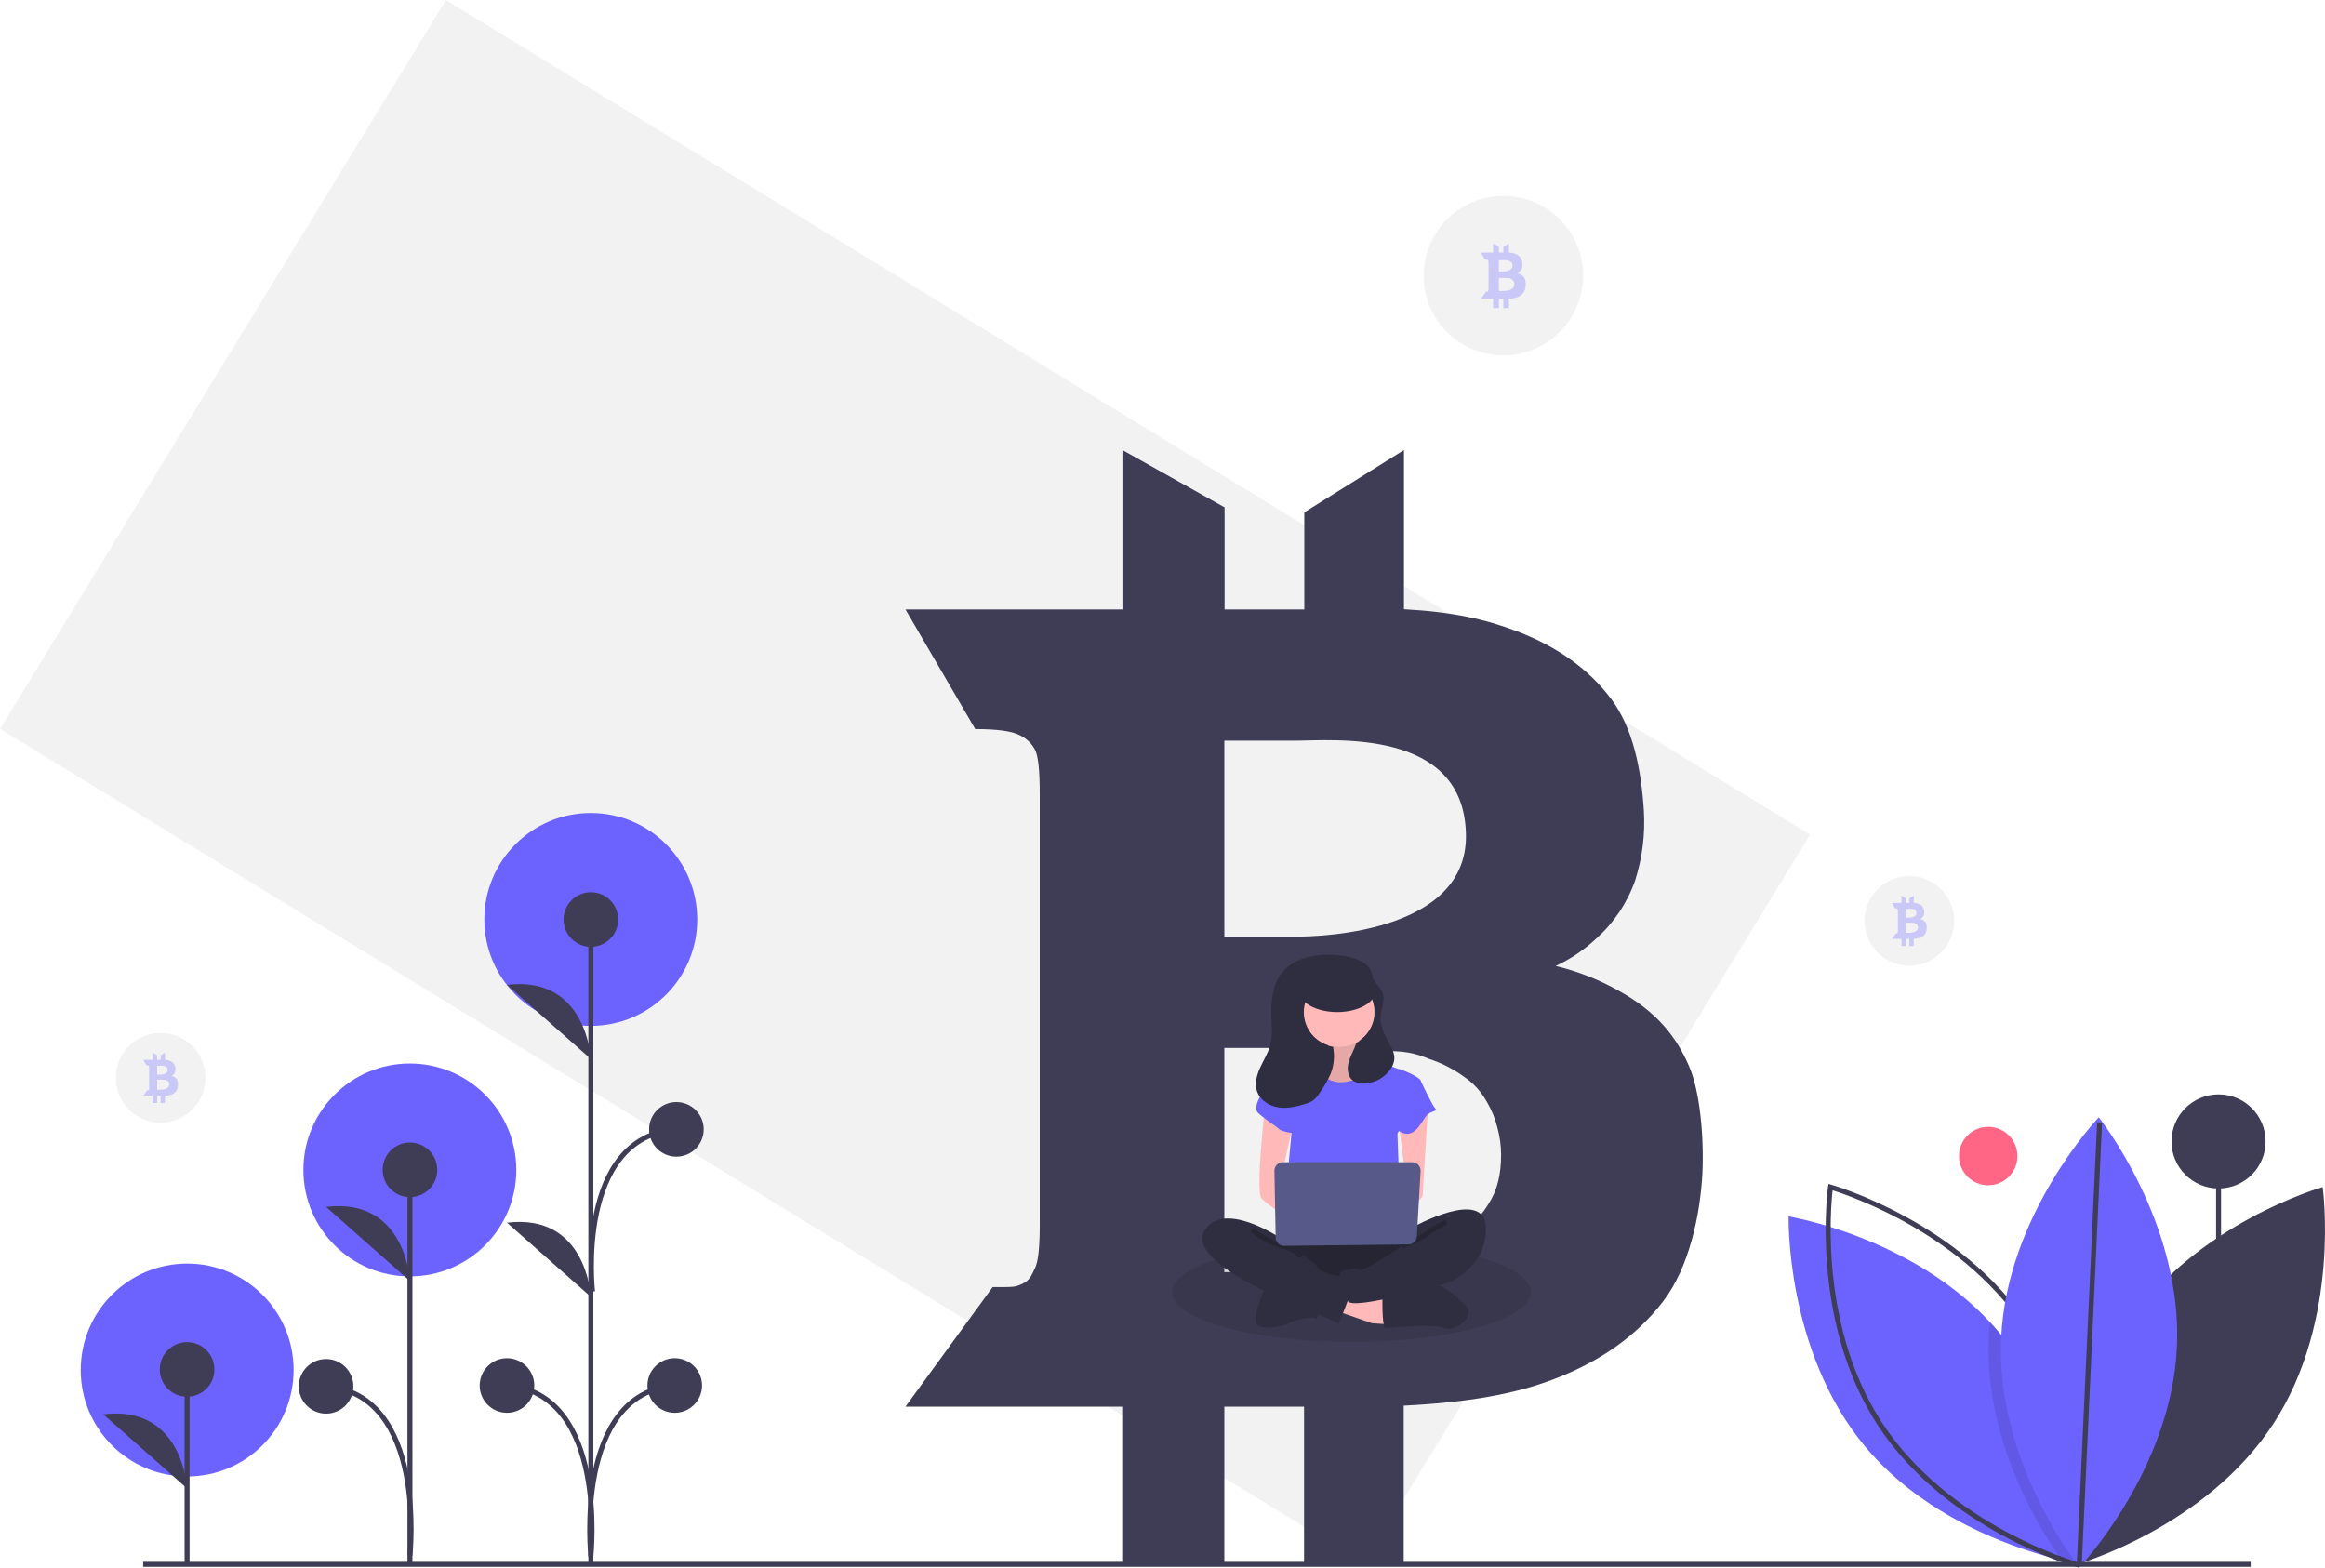
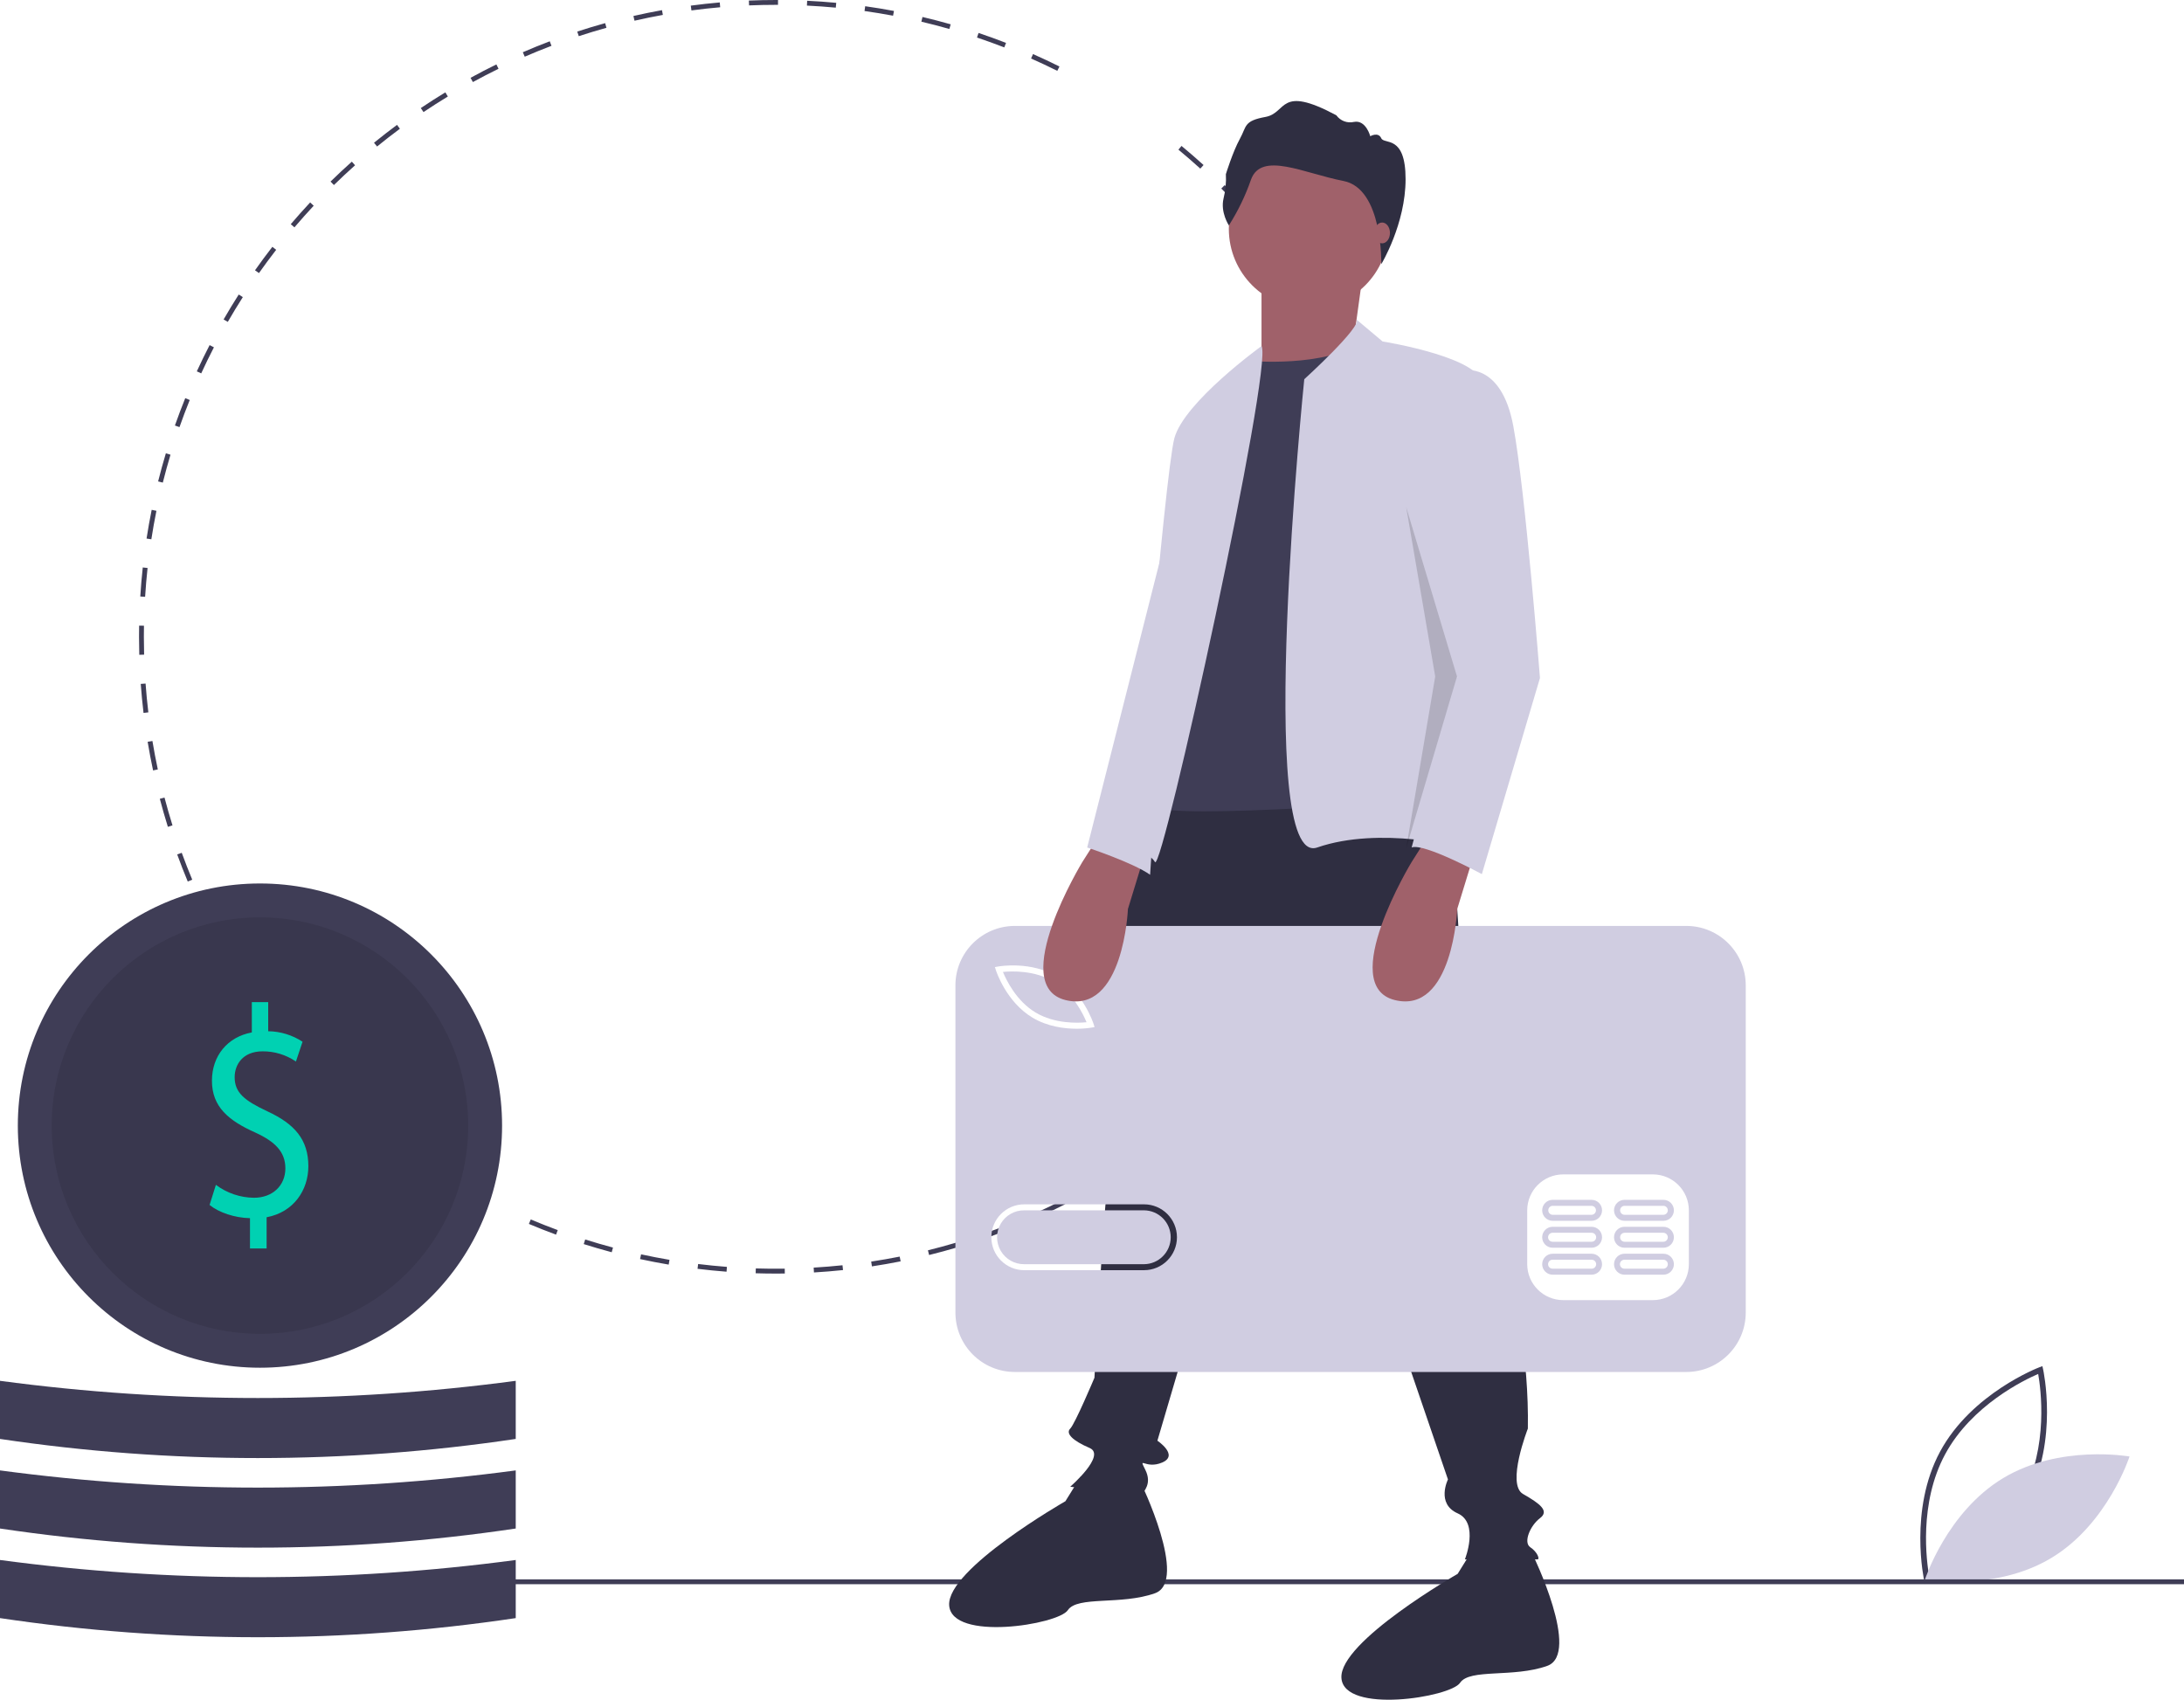
- <svg xmlns="http://www.w3.org/2000/svg" id="b8075969-ef49-4240-a25e-f088236f2735" data-name="Layer 1" width="933.321" height="629.287" viewBox="0 0 933.321 629.287">
-   <circle cx="603.482" cy="110.659" r="32" fill="#f2f2f2" />
-   <rect x="175.661" y="277.725" width="642" height="343" transform="translate(174.1087 -328.5784) rotate(31.45906)" fill="#f2f2f2" />
-   <path d="M811.321,563.266c-5-11.5-12.7-21.6-28.1-30.1a98.147,98.147,0,0,0-25.4-10,62.219,62.219,0,0,0,16.3-11,56.368,56.368,0,0,0,15.6-23.3,77.109,77.109,0,0,0,3.5-28.2c-1.1-16.8-4.4-33.1-13.2-44.8s-21.2-20.7-37.6-27c-12.6-4.8-25.5-7.8-45.5-8.9v-63.9l-40,25v39h-32v-41l-41-23v64h-87.1l28,48c8.65.01,14.51.81,17.5,2.3a13.225,13.225,0,0,1,6.5,6c1.3,2.5,1.9,8.4,1.9,17.5v173.2c0,9-.6,14.8-1.9,17.4s-2,4.9-5.1,6.3-3.2,1.3-11.8,1.3h-.1l-35,48h87v64h41v-64h32v64h40v-64.4c26-1.3,44.5-4.7,59.4-10.3,19.3-7.2,34.1-17.7,44.7-31.5s14.9-34.9,15.8-51.2C817.421,592.166,815.821,573.466,811.321,563.266Zm-186.5-129.2h.01v-1.33h27.96c15.73,0,68.15-5.24,69.02,37.57.88,42.81-69.02,41.06-69.02,41.06h-27.96v-3.3h-.01Zm0,122h32c6.5,0,28.86.99,37,1.36a35.499,35.499,0,0,1,9.76,1.74c1.15.39,2.24.83,3.42,1.32a49.732,49.732,0,0,1,13.79,6.98,28.807,28.807,0,0,1,7.13,6.7,38.229,38.229,0,0,1,2.36,3.69,37.473,37.473,0,0,1,4.17,10.29,41.737,41.737,0,0,1,1.47,10.72c0,7.79-1.44,14.24-4.99,19.7-4.81,8.06-12.7,13.77-21.58,17.8-22.96,10.44-52.53,9.7-52.53,9.7h-32Z" transform="translate(-133.3394 -135.4067)" fill="#3f3d56" />
-   <path d="M745.481,247.412a3.437,3.437,0,0,0-1.575-1.747,5.393,5.393,0,0,0-1.424-.58,3.482,3.482,0,0,0,.914-.638,3.282,3.282,0,0,0,.875-1.352,4.623,4.623,0,0,0,.196-1.637,4.992,4.992,0,0,0-.74-2.6,4.633,4.633,0,0,0-2.108-1.567,7.682,7.682,0,0,0-2.551-.517v-3.708l-2.242,1.451V236.78h-1.794v-2.379l-2.298-1.335V236.78h-4.883l1.57,2.786a2.447,2.447,0,0,1,.981.133.752.752,0,0,1,.364.348,2.884,2.884,0,0,1,.107,1.016v10.052a2.888,2.888,0,0,1-.107,1.01c-.073.151-.112.284-.286.366s-.179.075-.661.075h-.006l-1.962,2.786h4.877v3.714h2.298v-3.714h1.794v3.714H739.062v-3.737a10.628,10.628,0,0,0,3.33-.598,5.476,5.476,0,0,0,2.506-1.828,5.802,5.802,0,0,0,.886-2.971A6.754,6.754,0,0,0,745.481,247.412ZM735.026,239.914h.001v-.077h1.567c.882,0,3.82-.304,3.869,2.18.049,2.485-3.869,2.383-3.869,2.383H735.026v-.192h-.001Zm0,7.08h1.794c.364,0,1.618.057,2.074.079a1.929,1.929,0,0,1,.547.101c.064.023.126.048.192.077a2.753,2.753,0,0,1,.773.405,1.639,1.639,0,0,1,.4.389,2.482,2.482,0,0,1,.366.811,2.502,2.502,0,0,1,.082.622,2.085,2.085,0,0,1-.28,1.143,2.648,2.648,0,0,1-1.21,1.033,7.554,7.554,0,0,1-2.945.563h-1.794Z" transform="translate(-133.3394 -135.4067)" fill="#6c63ff" opacity="0.3" />
-   <circle cx="798.13" cy="464.063" r="11.729" fill="#ff6584" />
-   <line x1="890.596" y1="591.744" x2="890.596" y2="458.194" fill="#3f3d56" stroke="#3f3d56" stroke-miterlimit="10" stroke-width="2" />
-   <circle cx="890.596" cy="458.194" r="18.886" fill="#3f3d56" />
-   <path d="M986.741,668.376c-27.28,41.835-19.805,95.043-19.805,95.043s51.704-14.619,78.983-56.454,19.805-95.043,19.805-95.043S1014.02,626.542,986.741,668.376Z" transform="translate(-133.3394 -135.4067)" fill="#3f3d56" />
-   <path d="M966.791,762.933s-.664-.106-1.886-.353c-.975-.198-2.317-.48-3.956-.869-14.652-3.455-53.608-15.133-79.077-45.837-31.877-38.447-30.534-92.161-30.534-92.161s48.74,7.92,80.857,42.446q2.088,2.225,4.062,4.613c27.737,33.452,30.322,78.462,30.527,89.589C966.812,762.028,966.791,762.933,966.791,762.933Z" transform="translate(-133.3394 -135.4067)" fill="#6c63ff" />
-   <path d="M947.131,668.376c27.28,41.835,19.805,95.043,19.805,95.043s-51.704-14.619-78.983-56.454-19.805-95.043-19.805-95.043S919.851,626.542,947.131,668.376Z" transform="translate(-133.3394 -135.4067)" fill="none" stroke="#3f3d56" stroke-miterlimit="10" stroke-width="2" />
-   <path d="M966.783,760.361c-.721.869-1.356,1.611-1.879,2.218-1.159,1.321-1.816,2.014-1.816,2.014s-.798-1.003-2.141-2.882c-7.369-10.272-31.071-46.797-29.241-88.989q.148-3.317.487-6.563,2.088,2.225,4.062,4.613C963.993,704.224,966.579,749.234,966.783,760.361Z" transform="translate(-133.3394 -135.4067)" opacity="0.1" />
-   <path d="M1007.232,675.773c-2.156,49.896-39.195,88.82-39.195,88.82s-33.543-41.974-31.387-91.871,39.195-88.82,39.195-88.82S1009.388,625.876,1007.232,675.773Z" transform="translate(-133.3394 -135.4067)" fill="#6c63ff" />
-   <line x1="834.697" y1="627.774" x2="842.84" y2="450.531" fill="none" stroke="#3f3d56" stroke-miterlimit="10" stroke-width="2" />
-   <line x1="57.472" y1="627.968" x2="903.492" y2="627.968" fill="none" stroke="#3f3d56" stroke-miterlimit="10" stroke-width="2" />
-   <circle cx="237.156" cy="369.084" r="42.73" fill="#6c63ff" />
-   <circle cx="164.526" cy="469.648" r="42.73" fill="#6c63ff" />
-   <circle cx="75.136" cy="549.96" r="42.73" fill="#6c63ff" />
-   <line x1="75.098" y1="627.235" x2="75.098" y2="549.725" fill="#3f3d56" stroke="#3f3d56" stroke-miterlimit="10" stroke-width="2" />
-   <circle cx="75.098" cy="549.725" r="10.961" fill="#3f3d56" />
-   <path d="M208.437,732.903s-1.566-33.678-33.666-29.764" transform="translate(-133.3394 -135.4067)" fill="#3f3d56" />
-   <line x1="237.182" y1="627.779" x2="237.182" y2="369.241" fill="#3f3d56" stroke="#3f3d56" stroke-miterlimit="10" stroke-width="2" />
-   <circle cx="237.182" cy="369.119" r="10.961" fill="#3f3d56" />
-   <circle cx="203.516" cy="556.172" r="10.961" fill="#3f3d56" />
-   <path d="M370.522,560.515s-1.566-33.678-33.666-29.764" transform="translate(-133.3394 -135.4067)" fill="#3f3d56" />
-   <path d="M370.522,655.989s-1.566-33.678-33.666-29.764" transform="translate(-133.3394 -135.4067)" fill="#3f3d56" />
-   <path d="M370.522,760.173s7.046-65.462-33.666-68.594" transform="translate(-133.3394 -135.4067)" fill="none" stroke="#3f3d56" stroke-miterlimit="10" stroke-width="2" />
-   <circle cx="270.853" cy="556.172" r="10.961" fill="#3f3d56" />
-   <path d="M370.527,760.173s-7.046-65.462,33.666-68.594" transform="translate(-133.3394 -135.4067)" fill="none" stroke="#3f3d56" stroke-miterlimit="10" stroke-width="2" />
-   <circle cx="271.521" cy="453.354" r="10.961" fill="#3f3d56" />
-   <path d="M371.194,653.862s-7.046-61.97,33.666-65.102" transform="translate(-133.3394 -135.4067)" fill="none" stroke="#3f3d56" stroke-miterlimit="10" stroke-width="2" />
-   <line x1="164.565" y1="627.414" x2="164.565" y2="469.601" fill="#3f3d56" stroke="#3f3d56" stroke-miterlimit="10" stroke-width="2" />
-   <circle cx="164.565" cy="469.601" r="10.961" fill="#3f3d56" />
-   <path d="M297.904,649.647s-1.566-33.678-33.666-29.764" transform="translate(-133.3394 -135.4067)" fill="#3f3d56" />
-   <path d="M297.904,759.808s7.046-64.764-33.666-67.895" transform="translate(-133.3394 -135.4067)" fill="none" stroke="#3f3d56" stroke-miterlimit="10" stroke-width="2" />
-   <circle cx="130.899" cy="556.506" r="10.961" fill="#3f3d56" />
-   <circle cx="766.482" cy="369.659" r="18" fill="#f2f2f2" />
-   <path d="M709.351,636.366c-22.96,10.44-52.53,9.7-52.53,9.7h-32v-6.11c13.04-3.64,31.07-5.89,51-5.89A233.659,233.659,0,0,1,709.351,636.366Z" transform="translate(-133.3394 -135.4067)" opacity="0.1" />
-   <path d="M747.821,654.066c0,11.05-32.24,20-72,20s-72-8.95-72-20c0-5.51,8.02-10.5,21-14.11v6.11h32s29.57.74,52.53-9.7C732.221,639.706,747.821,646.376,747.821,654.066Z" transform="translate(-133.3394 -135.4067)" opacity="0.1" />
-   <rect x="521.043" y="394.129" width="30.635" height="30.69" fill="#2f2e41" />
-   <path d="M665.775,551.238s2.536,8.875-1.902,9.509a17.323,17.323,0,0,0-7.607,3.17l8.241,10.777h15.214l9.509-9.509s-12.679-9.509-10.143-15.214S665.775,551.238,665.775,551.238Z" transform="translate(-133.3394 -135.4067)" fill="#ffb9b9" />
-   <path d="M665.775,551.238s2.536,8.875-1.902,9.509a17.323,17.323,0,0,0-7.607,3.17l8.241,10.777h15.214l9.509-9.509s-12.679-9.509-10.143-15.214S665.775,551.238,665.775,551.238Z" transform="translate(-133.3394 -135.4067)" opacity="0.1" />
-   <polygon points="536.239 526.136 550.82 531.207 560.962 531.841 560.328 522.966 539.409 516.779 536.239 526.136" fill="#ffb9b9" />
-   <path d="M688.279,659.641s0,8.875,1.268,8.875,18.384-1.902,23.456,0,12.679-5.071,8.875-8.875-10.008-9.509-13.879-8.241-19.719,4.438-19.719,4.438Z" transform="translate(-133.3394 -135.4067)" fill="#2f2e41" />
-   <path d="M641.685,651.4s-7.607,15.214-2.536,16.482,10.777-.634,11.411-1.268,9.509-3.17,10.777-1.902,1.268-5.071,1.268-5.071Z" transform="translate(-133.3394 -135.4067)" fill="#2f2e41" />
-   <path d="M648.025,630.48s-12.045,16.482-3.17,20.92,51.349,4.438,54.518,0,4.438-18.384,0-19.652S648.025,630.48,648.025,630.48Z" transform="translate(-133.3394 -135.4067)" fill="#2f2e41" />
-   <path d="M648.025,630.48s-12.045,16.482-3.17,20.92,51.349,4.438,54.518,0,4.438-18.384,0-19.652S648.025,630.48,648.025,630.48Z" transform="translate(-133.3394 -135.4067)" opacity="0.2" />
-   <circle cx="537.507" cy="405.689" r="14.58" fill="#ffb9b9" />
-   <path d="M648.025,563.917l12.679-2.536s3.17,10.143,13.313,8.241,12.679-8.241,12.679-8.241,7.607,3.17,8.241,3.17,8.875,3.17,8.875,5.071-9.509,20.92-9.509,20.92l1.268,34.232-46.911-1.268,3.17-33.598Z" transform="translate(-133.3394 -135.4067)" fill="#6c63ff" />
-   <path d="M641.051,580.399s-3.804,33.598-1.268,36.134,12.679,9.509,12.679,9.509v-7.607l-5.071-9.509,5.071-22.188Z" transform="translate(-133.3394 -135.4067)" fill="#ffb9b9" />
-   <path d="M706.663,579.448s-2.219,34.549-2.219,35.817-5.705,5.705-7.607,5.705-3.17-3.17-3.17-3.17l4.438-5.071-3.17-25.991Z" transform="translate(-133.3394 -135.4067)" fill="#ffb9b9" />
-   <path d="M700.641,627.944s28.527-15.848,29.161,0-14.58,22.188-14.58,22.188-39.304,11.786-40.889,7.478-4.754-11.281-2.219-11.915,5.705-1.902,6.973-.634,17.116-9.509,17.116-9.509Z" transform="translate(-133.3394 -135.4067)" fill="#2f2e41" />
-   <path d="M713.954,626.042s-5.705,2.536-7.607,4.438-10.143,5.071-10.143,5.071" transform="translate(-133.3394 -135.4067)" fill="none" stroke="#000" stroke-miterlimit="10" stroke-width="2" opacity="0.2" />
-   <path d="M651.828,565.185l-3.804-1.268s-13.947,14.58-9.509,18.384,6.973,5.071,8.241,6.339,7.607,1.902,7.607,1.902Z" transform="translate(-133.3394 -135.4067)" fill="#6c63ff" />
-   <path d="M698.105,568.355l5.705,1.268s4.438,9.509,5.705,10.777-1.902.634-3.804,3.17-3.804,6.973-7.607,6.973-8.875-6.339-8.875-6.339Z" transform="translate(-133.3394 -135.4067)" fill="#6c63ff" />
-   <path d="M649.293,633.65s-24.089-17.116-32.331-4.438,35.5,29.795,41.84,32.331,12.045,5.071,12.045,5.071,5.705-13.947,5.705-16.482-4.438-2.536-5.705-2.536-6.973-1.268-8.241-3.17S649.293,633.65,649.293,633.65Z" transform="translate(-133.3394 -135.4067)" fill="#2f2e41" />
-   <path d="M635.98,629.212s6.339,5.071,12.045,6.339,7.607,4.438,7.607,4.438" transform="translate(-133.3394 -135.4067)" fill="none" stroke="#000" stroke-miterlimit="10" stroke-width="2" opacity="0.2" />
-   <path d="M644.92,605.376l.506,26.841a3.36,3.36,0,0,0,3.397,3.296l49.949-.561a3.36,3.36,0,0,0,3.317-3.166l1.516-26.28a3.36,3.36,0,0,0-3.355-3.554H648.279A3.36,3.36,0,0,0,644.92,605.376Z" transform="translate(-133.3394 -135.4067)" fill="#575a89" />
-   <path d="M639.142,564.077c1.36-3.002,3.189-5.819,4.06-8.998,1.044-3.81.638-7.841.513-11.789a37.017,37.017,0,0,1,.884-10.403,17.885,17.885,0,0,1,5.142-8.953c6.643-5.931,18.802-6.356,26.914-3.888,3.198.973,6.605,2.827,7.398,6.074.12.49.173.995.307,1.482.664,2.418,3.138,3.948,4.03,6.291,1.154,3.031-.626,6.327-.858,9.561-.272,3.777,1.585,7.344,3.415,10.659,1.088,1.971,2.219,4.07,2.111,6.318a7.982,7.982,0,0,1-1.092,3.483,13.281,13.281,0,0,1-11.156,6.395,6.999,6.999,0,0,1-4.179-.987c-1.98-1.363-2.56-4.108-2.147-6.476s1.614-4.51,2.556-6.721c.289-.679.55-1.369.79-2.066a14.186,14.186,0,1,0-9.357,1.587,19.216,19.216,0,0,1-.931,10.685,40.347,40.347,0,0,1-4.487,7.823,10.801,10.801,0,0,1-2.858,3.199,10.143,10.143,0,0,1-2.435,1.04c-3.581,1.152-7.351,2.078-11.077,1.56s-7.415-2.765-8.684-6.306C636.888,570.546,637.781,567.079,639.142,564.077Z" transform="translate(-133.3394 -135.4067)" fill="#2f2e41" />
-   <ellipse cx="536.801" cy="397.502" rx="15.474" ry="8.768" fill="#2f2e41" />
-   <path d="M906.55,506.112a2.671,2.671,0,0,0-1.224-1.357,4.191,4.191,0,0,0-1.106-.451,2.706,2.706,0,0,0,.71-.496,2.55,2.55,0,0,0,.68-1.051,3.592,3.592,0,0,0,.152-1.272,3.879,3.879,0,0,0-.575-2.02,3.6,3.6,0,0,0-1.638-1.218,5.969,5.969,0,0,0-1.982-.401v-2.882l-1.742,1.127v1.759h-1.394v-1.849l-1.786-1.037v2.886h-3.794l1.22,2.165a1.902,1.902,0,0,1,.762.104.585.585,0,0,1,.283.271,2.241,2.241,0,0,1,.083.789v7.811a2.244,2.244,0,0,1-.083.785c-.057.117-.087.221-.222.284s-.139.059-.514.059h-.004l-1.525,2.165H896.64v2.886h1.786v-2.886h1.394v2.886h1.742v-2.904a8.259,8.259,0,0,0,2.588-.465,4.256,4.256,0,0,0,1.947-1.421,4.508,4.508,0,0,0,.688-2.309A5.248,5.248,0,0,0,906.55,506.112Zm-8.124-5.827h0v-.06h1.218c.685,0,2.969-.236,3.007,1.694.038,1.931-3.007,1.852-3.007,1.852h-1.218v-.149H898.426Zm0,5.502h1.394c.283,0,1.257.045,1.612.061a1.499,1.499,0,0,1,.425.078c.05.018.098.037.149.06a2.139,2.139,0,0,1,.601.315,1.274,1.274,0,0,1,.311.302,1.928,1.928,0,0,1,.284.63,1.945,1.945,0,0,1,.064.483,1.62,1.62,0,0,1-.217.888,2.058,2.058,0,0,1-.94.803,5.87,5.87,0,0,1-2.288.437h-1.394Z" transform="translate(-133.3394 -135.4067)" fill="#6c63ff" opacity="0.3" />
-   <circle cx="64.482" cy="432.659" r="18" fill="#f2f2f2" />
-   <path d="M204.55,569.112a2.671,2.671,0,0,0-1.224-1.357,4.191,4.191,0,0,0-1.106-.451,2.706,2.706,0,0,0,.71-.496,2.55,2.55,0,0,0,.68-1.051,3.592,3.592,0,0,0,.152-1.272,3.879,3.879,0,0,0-.575-2.02,3.6,3.6,0,0,0-1.638-1.218,5.969,5.969,0,0,0-1.982-.401v-2.882l-1.742,1.127v1.759h-1.394v-1.849l-1.786-1.037v2.886h-3.794l1.22,2.165a1.902,1.902,0,0,1,.762.104.585.585,0,0,1,.283.271,2.241,2.241,0,0,1,.083.789v7.811a2.244,2.244,0,0,1-.083.785c-.057.117-.087.221-.222.284s-.139.059-.514.059h-.004l-1.525,2.165H194.64v2.886h1.786v-2.886h1.394v2.886h1.742v-2.904a8.259,8.259,0,0,0,2.588-.465,4.256,4.256,0,0,0,1.947-1.421,4.508,4.508,0,0,0,.688-2.309A5.248,5.248,0,0,0,204.55,569.112Zm-8.124-5.827h0v-.06h1.218c.685,0,2.969-.236,3.007,1.694.038,1.931-3.007,1.852-3.007,1.852h-1.218v-.149H196.426Zm0,5.502h1.394c.283,0,1.257.045,1.612.061a1.499,1.499,0,0,1,.425.078c.05.018.098.037.149.06a2.139,2.139,0,0,1,.601.315,1.274,1.274,0,0,1,.311.302,1.928,1.928,0,0,1,.284.63,1.945,1.945,0,0,1,.064.483,1.62,1.62,0,0,1-.217.888,2.058,2.058,0,0,1-.94.803,5.87,5.87,0,0,1-2.288.437h-1.394Z" transform="translate(-133.3394 -135.4067)" fill="#6c63ff" opacity="0.3" />
+ <svg xmlns="http://www.w3.org/2000/svg" id="b465a16a-1202-4755-ab2a-5eeee67c4d89" data-name="Layer 1" width="902" height="702.007" viewBox="0 0 902 702.007">
+   <path d="M965.712,741.859c-.066-.289-6.423-29.279,6.56-53.356,12.983-24.076,40.697-34.694,40.975-34.799l1.267-.475.299,1.32c.066.289,6.423,29.279-6.56,53.356-12.982,24.076-40.697,34.694-40.975,34.799l-1.267.475Zm47.065-85.409c-5.551,2.388-27.46,12.839-38.426,33.174-10.966,20.337-7.658,44.387-6.603,50.334,5.549-2.382,27.449-12.817,38.426-33.174C1017.14,686.448,1013.832,662.401,1012.777,656.45Z" transform="translate(-171.0002 -88.99633)" fill="#3f3d56" />
+   <path d="M998.331,699.459c-23.331,14.037-32.317,41.918-32.317,41.918s28.842,5.123,52.173-8.914,32.317-41.918,32.317-41.918S1021.663,685.422,998.331,699.459Z" transform="translate(-171.0002 -88.99633)" fill="#d0cde1" />
+   <path d="M491.419,614.996c-2.774,0-5.577-.044-8.328-.13l.062-1.998c3.95.123,7.981.157,11.95.103l.027,2Q493.277,614.996,491.419,614.996Zm15.745-.464-.117-1.996c3.956-.233,7.963-.562,11.909-.975l.209,1.988C515.188,613.967,511.151,614.298,507.164,614.532Zm-36.096-.312c-3.989-.306-8.021-.706-11.982-1.192l.244-1.984c3.932.481,7.932.88,11.891,1.183Zm60.039-2.199-.3-1.977c3.931-.597,7.892-1.289,11.77-2.06l.39,1.961C539.058,610.723,535.068,611.421,531.107,612.022Zm-83.935-.731c-3.941-.668-7.919-1.436-11.823-2.283l.424-1.955c3.875.842,7.822,1.604,11.733,2.266Zm107.548-3.962-.48-1.941c3.858-.954,7.738-2.009,11.532-3.134l.568,1.918C562.517,605.305,558.608,606.367,554.72,607.328ZM423.644,606.182c-3.866-1.028-7.756-2.159-11.562-3.363l.603-1.906c3.778,1.194,7.638,2.316,11.474,3.336Zm154.158-5.701L577.146,598.592c3.744-1.302,7.51-2.709,11.194-4.184l.742,1.857C585.371,597.751,581.576,599.169,577.802,600.481Zm-177.145-1.566c-3.754-1.38-7.532-2.869-11.228-4.426l.776-1.844c3.667,1.545,7.416,3.022,11.142,4.393Zm199.475-7.368-.828-1.82c3.596-1.634,7.21-3.378,10.742-5.184l.91,1.781C607.396,588.143,603.754,589.9,600.131,591.546Zm21.398-10.938-.99-1.736c3.448-1.968,6.891-4.036,10.229-6.148l1.068,1.689C628.473,576.541,625.005,578.626,621.53,580.608Zm20.323-12.857-1.145-1.639c3.247-2.269,6.487-4.645,9.631-7.061l1.219,1.586C648.391,563.072,645.126,565.465,641.853,567.75ZM337.027,564.934c-3.228-2.345-6.453-4.801-9.585-7.302l1.248-1.562c3.108,2.481,6.309,4.919,9.512,7.245Zm323.903-11.846-1.289-1.529c3.026-2.554,6.038-5.215,8.953-7.91l1.357,1.469C667.015,547.833,663.98,550.515,660.93,553.088Zm-342.728-3.186c-3.006-2.633-5.993-5.371-8.877-8.14l1.385-1.443c2.862,2.748,5.826,5.466,8.81,8.079Zm360.401-13.161-1.424-1.404c2.79-2.827,5.55-5.753,8.201-8.695l1.486,1.338C684.195,530.946,681.415,533.893,678.603,536.741Zm-377.773-3.512c-2.758-2.9-5.482-5.898-8.097-8.91l1.511-1.311c2.594,2.989,5.297,5.964,8.035,8.842ZM694.723,518.85l-1.545-1.27c2.521-3.067,5.002-6.232,7.378-9.409l1.602,1.197C699.764,512.57,697.263,515.76,694.723,518.85ZM285.052,515.053c-2.477-3.13-4.916-6.361-7.25-9.604l1.623-1.168c2.316,3.218,4.736,6.425,7.195,9.532ZM709.152,499.556l-1.654-1.123c2.23-3.284,4.415-6.664,6.492-10.048l1.705,1.047C713.6,492.841,711.399,496.247,709.152,499.556ZM271.001,495.527c-2.179-3.341-4.312-6.778-6.34-10.22l1.723-1.016c2.013,3.415,4.129,6.827,6.292,10.142Zm450.766-16.511-1.75-.967c1.92-3.475,3.785-7.043,5.546-10.606l1.793.887C725.583,471.919,723.702,475.515,721.767,479.016Zm10.681-21.621-1.832-.803c1.594-3.64,3.124-7.367,4.549-11.078l1.867.717C735.596,449.971,734.053,453.727,732.448,457.395Zm-483.902-4.315c-1.533-3.68-3.001-7.444-4.364-11.19l1.88-.684c1.352,3.718,2.809,7.453,4.33,11.104Zm492.551-18.216-1.898-.629c1.248-3.761,2.426-7.604,3.5-11.426l1.926.541C743.541,427.2,742.353,431.074,741.096,434.864ZM240.329,430.481c-1.19-3.812-2.308-7.705-3.323-11.574l1.935-.508c1.007,3.84,2.117,7.704,3.298,11.486ZM747.615,411.686l-1.948-.453c.896-3.854,1.714-7.791,2.434-11.698l1.967.361C749.342,403.834,748.517,407.8,747.615,411.686Zm-513.394-4.494c-.834-3.906-1.589-7.886-2.243-11.83l1.973-.328c.65,3.915,1.399,7.864,2.227,11.74ZM751.973,388.008l-1.982-.271c.538-3.917.992-7.911,1.351-11.872l1.992.18C752.972,380.036,752.514,384.061,751.973,388.008Zm-521.694-4.566c-.472-3.959-.859-7.991-1.151-11.984l1.995-.146c.29,3.964.674,7.965,1.143,11.895ZM754.148,364.032l-1.998-.09c.178-3.963.269-7.982.269-11.946h2C754.419,355.99,754.328,360.04,754.148,364.032ZM228.522,359.431c-.068-2.452-.103-4.954-.104-7.435q0-2.309.04-4.608l2,.035q-.04,2.282-.04,4.573c0,2.462.035,4.945.103,7.38Zm2.411-23.948-1.996-.125c.25-3.996.594-8.032,1.023-11.997l1.988.215C231.522,327.511,231.181,331.517,230.933,335.483Zm520.194-12.202c-.399-3.943-.949-5.865-1.529-9.791l1.979-.292c.584,3.956,1.085,6.975,1.488,10.948Zm-517.622-11.551-1.977-.306c.613-3.957,1.325-7.944,2.116-11.854l1.96.396C234.82,303.847,234.113,307.804,233.505,311.73Zm514.074-10.016c-.763-3.901-1.623-7.829-2.559-11.672l1.943-.473c.942,3.873,1.81,7.831,2.578,11.761ZM238.243,288.313l-1.94-.486c.971-3.874,2.047-7.779,3.197-11.609l1.915.575C240.274,280.594,239.207,284.469,238.243,288.313Zm503.685-9.813c-1.115-3.808-2.334-7.639-3.622-11.387l1.891-.65c1.299,3.777,2.527,7.638,3.651,11.475Zm-496.8-13.1-1.887-.663c1.329-3.781,2.764-7.58,4.265-11.291l1.854.75C247.871,257.878,246.446,261.648,245.127,265.4ZM734.161,255.905c-1.459-3.681-3.021-7.375-4.645-10.979l1.824-.821c1.636,3.633,3.21,7.355,4.68,11.063ZM254.104,243.202l-1.817-.835c1.67-3.638,3.448-7.286,5.284-10.842l1.777.917C257.526,235.972,255.762,239.592,254.104,243.202Zm470.269-9.036c-1.79-3.531-3.687-7.069-5.637-10.515l1.74-.985c1.966,3.473,3.876,7.038,5.68,10.596ZM265.081,221.937l-1.733-.998c1.995-3.464,4.099-6.932,6.254-10.306l1.686,1.076C269.149,215.058,267.061,218.499,265.081,221.937Zm447.542-8.535c-2.113-3.364-4.326-6.716-6.577-9.962l1.643-1.14c2.269,3.271,4.499,6.648,6.628,10.038ZM277.954,201.779l-1.635-1.152c2.306-3.27,4.716-6.529,7.167-9.688l1.58,1.226C282.635,195.299,280.242,198.533,277.954,201.779Zm421.064-7.992c-2.41-3.157-4.92-6.295-7.462-9.327l1.533-1.285c2.561,3.056,5.09,6.217,7.519,9.398ZM292.607,182.887l-1.522-1.297c2.587-3.039,5.284-6.064,8.015-8.991l1.462,1.364C297.852,176.869,295.176,179.871,292.607,182.887Zm391.07-7.408c-2.687-2.924-5.474-5.823-8.282-8.614l1.41-1.419c2.83,2.813,5.638,5.733,8.345,8.679Zm-374.765-10.064-1.398-1.43c2.86-2.798,5.819-5.564,8.795-8.221l1.332,1.492C314.688,159.893,311.751,162.638,308.912,165.415ZM666.73,158.635c-2.944-2.67-5.984-5.304-9.035-7.828l1.275-1.541c3.073,2.543,6.137,5.197,9.104,7.888Zm-340-9.132-1.263-1.551c3.093-2.519,6.29-5.003,9.502-7.384l1.191,1.606C332.973,144.538,329.8,147.004,326.731,149.504Zm19.182-14.217-1.116-1.659c3.311-2.228,6.719-4.409,10.13-6.484l1.039,1.709C352.581,130.911,349.198,133.076,345.913,135.286ZM366.3,122.885l-.96-1.755c3.502-1.917,7.094-3.776,10.674-5.527l.879,1.797C373.34,119.137,369.776,120.983,366.3,122.885Zm241.37-4.634c-3.559-1.773-7.204-3.486-10.835-5.091l.809-1.829c3.659,1.617,7.333,3.343,10.919,5.13ZM387.722,112.407l-.795-1.835c3.66-1.586,7.404-3.108,11.128-4.522l.71,1.87C395.07,109.323,391.355,110.833,387.722,112.407ZM585.774,108.573c-3.703-1.436-7.493-2.806-11.266-4.072l.637-1.896c3.801,1.276,7.62,2.656,11.352,4.104Zm-175.743-4.637-.623-1.9c3.801-1.246,7.679-2.419,11.525-3.486l.535,1.927C417.65,101.535,413.802,102.699,410.031,103.936Zm153.063-2.974c-3.814-1.087-7.705-2.1-11.563-3.01l.459-1.946c3.889.916,7.809,1.937,11.653,3.032ZM433.053,97.547l-.445-1.95c3.896-.89,7.866-1.701,11.797-2.41l.355,1.968C440.858,95.859,436.919,96.663,433.053,97.547Zm106.788-2.067c-3.895-.731-7.861-1.381-11.791-1.933l.277-1.98c3.96.556,7.958,1.211,11.883,1.948ZM456.565,93.303l-.265-1.982c3.959-.528,7.985-.973,11.967-1.319l.174,1.992C464.49,92.339,460.495,92.779,456.565,93.303ZM516.181,92.156c-3.939-.371-7.949-.657-11.919-.849l.098-1.998c3.999.194,8.039.482,12.009.856Zm-35.814-.929-.084-1.998c3.676-.153,7.422-.231,11.136-.232l.905.001-.006,2-.899-.001C487.733,90.997,484.014,91.075,480.367,91.227Z" transform="translate(-171.0002 -88.99633)" fill="#3f3d56" />
+   <rect x="169" y="652.292" width="733" height="2" fill="#3f3d56" />
+   <path d="M769.011,405.021l10,155s24,61,23,119c0,0-9,23-2,27s11,7,7,10-7,10-4,12,4,5,3,5h-30s6-15-3-19-4-14-4-14l-67-196-53,180s9,6,2,9-10-3-7,3-1,9-1,10-30-3-30-3,15-13,8-16-10-6-8-8,10-21,10-21,4-72,5-75,0-17,0-24-1-35,2-42,6-93,22-103S769.011,405.021,769.011,405.021Z" transform="translate(-171.0002 -88.99633)" fill="#2f2e41" />
+   <path d="M642.011,701.021s20,41,6,46-32,1-36,7-48,13-49-2,48-43,48-43l6.383-10.278Z" transform="translate(-171.0002 -88.99633)" fill="#2f2e41" />
+   <path d="M804.011,731.021s20,41,6,46-32,1-36,7-48,13-49-2,48-43,48-43l6.383-10.278Z" transform="translate(-171.0002 -88.99633)" fill="#2f2e41" />
+   <circle cx="540.511" cy="94.525" r="33" fill="#a0616a" />
+   <polygon points="563.011 112.025 559.011 141.025 529.011 164.025 521.011 153.025 521.011 115.025 563.011 112.025" fill="#a0616a" />
+   <path d="M687.011,238.021s31,3,47-8l32,189s-113,9-118,3v-59l20-96Z" transform="translate(-171.0002 -88.99633)" fill="#3f3d56" />
+   <path d="M731.257,220.985l10.754,9.036s44,7,41,19l-12,142,4,48s-34-9-60,0-5.343-193.403-5.343-193.403S733.504,223.949,731.257,220.985Z" transform="translate(-171.0002 -88.99633)" fill="#d0cde1" />
+   <path d="M692.011,231.931s-32,23.091-36,38.091-17,173-17,173,6-3,9,2S697.011,239.84,692.011,231.931Z" transform="translate(-171.0002 -88.99633)" fill="#d0cde1" />
+   <path d="M678.527,182.084s-3.572-5.359-2.198-11.13a33.731,33.731,0,0,0,.962-10.03s2.885-9.343,5.771-14.565,1.511-7.42,10.58-9.069,5.359-13.465,29.267-.687a7.011,7.011,0,0,0,7.282,2.748c4.946-.962,6.733,5.908,6.733,5.908s3.298-1.924,4.534.824,10.054-1.649,10.054,16.9-10.034,35.119-10.034,35.119.736-31.202-15.615-34.362-33.938-12.366-38.198-.55A90.081,90.081,0,0,1,678.527,182.084Z" transform="translate(-171.0002 -88.99633)" fill="#2f2e41" />
+   <ellipse cx="570.835" cy="96.206" rx="3.225" ry="4.3" fill="#a0616a" />
+   <path d="M606.301,494.446c-7.913-4.758-17.454-4.395-21.081-4.032,1.381,3.372,5.526,11.974,13.439,16.735,7.932,4.771,17.46,4.396,21.082,4.035C618.36,507.813,614.215,499.208,606.301,494.446Z" transform="translate(-171.0002 -88.99633)" fill="#d0cde1" />
+   <path d="M643.484,588.87H594.028a11.128,11.128,0,1,0,0,22.255h49.456a11.128,11.128,0,0,0,0-22.255Z" transform="translate(-171.0002 -88.99633)" fill="#d0cde1" />
+   <path d="M867.438,471.412H590.154A24.562,24.562,0,0,0,565.591,495.974V631.073a24.562,24.562,0,0,0,24.562,24.562H867.438a24.562,24.562,0,0,0,24.562-24.562V495.974A24.562,24.562,0,0,0,867.438,471.412ZM583.293,488.167c.548-.099,13.532-2.309,24.283,4.161,10.751,6.468,14.881,18.976,15.052,19.505l.435,1.349-1.395.248a37.036,37.036,0,0,1-6.017.442c-4.883,0-11.958-.808-18.266-4.604-10.751-6.467-14.881-18.975-15.051-19.503l-.435-1.349Zm60.191,125.43H594.028a13.6,13.6,0,0,1,0-27.201h49.456a13.6,13.6,0,0,1,0,27.201Zm225.025-2.473a14.88,14.88,0,0,1-14.837,14.837H816.58A14.88,14.88,0,0,1,801.743,611.125V588.87a14.88,14.88,0,0,1,14.837-14.837h37.092a14.88,14.88,0,0,1,14.837,14.837Z" transform="translate(-171.0002 -88.99633)" fill="#d0cde1" />
+   <path d="M828.326,606.798H812.253a4.327,4.327,0,0,0,0,8.655h16.073a4.327,4.327,0,1,0,0-8.655Zm0,6.182H812.253a1.855,1.855,0,1,1,0-3.709h16.073a1.855,1.855,0,1,1,0,3.709Z" transform="translate(-171.0002 -88.99633)" fill="#d0cde1" />
+   <path d="M857.999,606.798H841.926a4.327,4.327,0,1,0,0,8.655h16.073a4.327,4.327,0,0,0,0-8.655Zm0,6.182H841.926a1.855,1.855,0,1,1,0-3.709h16.073a1.855,1.855,0,0,1,0,3.709Z" transform="translate(-171.0002 -88.99633)" fill="#d0cde1" />
+   <path d="M828.326,595.67H812.253a4.327,4.327,0,0,0,0,8.655h16.073a4.327,4.327,0,1,0,0-8.655Zm0,6.182H812.253a1.855,1.855,0,1,1,0-3.709h16.073a1.855,1.855,0,1,1,0,3.709Z" transform="translate(-171.0002 -88.99633)" fill="#d0cde1" />
+   <path d="M857.999,595.67H841.926a4.327,4.327,0,1,0,0,8.655h16.073a4.327,4.327,0,0,0,0-8.655Zm0,6.182H841.926a1.855,1.855,0,0,1,0-3.709h16.073a1.855,1.855,0,0,1,0,3.709Z" transform="translate(-171.0002 -88.99633)" fill="#d0cde1" />
+   <path d="M828.326,584.542H812.253a4.327,4.327,0,0,0,0,8.655h16.073a4.327,4.327,0,1,0,0-8.655Zm0,6.182H812.253a1.855,1.855,0,0,1,0-3.709h16.073a1.855,1.855,0,0,1,0,3.709Z" transform="translate(-171.0002 -88.99633)" fill="#d0cde1" />
+   <path d="M857.999,584.542H841.926a4.327,4.327,0,1,0,0,8.655h16.073a4.327,4.327,0,0,0,0-8.655Zm0,6.182H841.926a1.855,1.855,0,0,1,0-3.709h16.073a1.855,1.855,0,0,1,0,3.709Z" transform="translate(-171.0002 -88.99633)" fill="#d0cde1" />
+   <path d="M780.011,441.021l-7.168,23.391s-1.832,43.609-25.832,37.609,7-57,7-57l7-11Z" transform="translate(-171.0002 -88.99633)" fill="#a0616a" />
+   <path d="M644.011,441.021l-7.168,23.391s-1.832,43.609-25.832,37.609,7-57,7-57l7-11Z" transform="translate(-171.0002 -88.99633)" fill="#a0616a" />
+   <path d="M775.011,242.021s16-4,21,23,11,104,11,104l-24,81s-24-13-29-11l18.886-70.321-15.886-71.679S771.011,242.021,775.011,242.021Z" transform="translate(-171.0002 -88.99633)" fill="#d0cde1" />
+   <polygon points="580.747 209.393 601.747 279.393 580.747 350.393 592.747 279.393 580.747 209.393" opacity="0.15" />
+   <path d="M656.011,297.021l-36,142s18.989,6.267,25.989,11.267Z" transform="translate(-171.0002 -88.99633)" fill="#d0cde1" />
+   <circle cx="107.362" cy="464.884" r="100" fill="#3f3d56" />
+   <circle cx="107.362" cy="464.884" r="86" opacity="0.1" />
+   <path d="M274.242,604.629V592.112c-6.327-.123-12.873-2.355-16.691-5.453l2.618-8.303a26.681,26.681,0,0,0,15.709,5.329c7.746,0,12.982-5.081,12.982-12.145,0-6.816-4.255-11.03-12.328-14.748-11.128-4.957-18-10.658-18-21.44,0-10.287,6.437-18.094,16.473-19.953V502.881h6.764V514.902a26.543,26.543,0,0,1,14.182,4.337l-2.728,8.18a24.107,24.107,0,0,0-13.746-4.214c-8.4,0-11.564,5.701-11.564,10.658,0,6.444,4.036,9.666,13.528,14.128,11.236,5.205,16.909,11.649,16.909,22.679,0,9.79-6,18.962-17.237,21.068v12.89Z" transform="translate(-171.0002 -88.99633)" fill="#00d1b2" />
+   <path d="M384,757.289a722.026,722.026,0,0,1-213,0v-24a802.329,802.329,0,0,0,213,0Z" transform="translate(-171.0002 -88.99633)" fill="#3f3d56" />
+   <path d="M384,720.289a722.026,722.026,0,0,1-213,0v-24a802.329,802.329,0,0,0,213,0Z" transform="translate(-171.0002 -88.99633)" fill="#3f3d56" />
+   <path d="M384,683.289a722.026,722.026,0,0,1-213,0v-24a802.329,802.329,0,0,0,213,0Z" transform="translate(-171.0002 -88.99633)" fill="#3f3d56" />
</svg>
